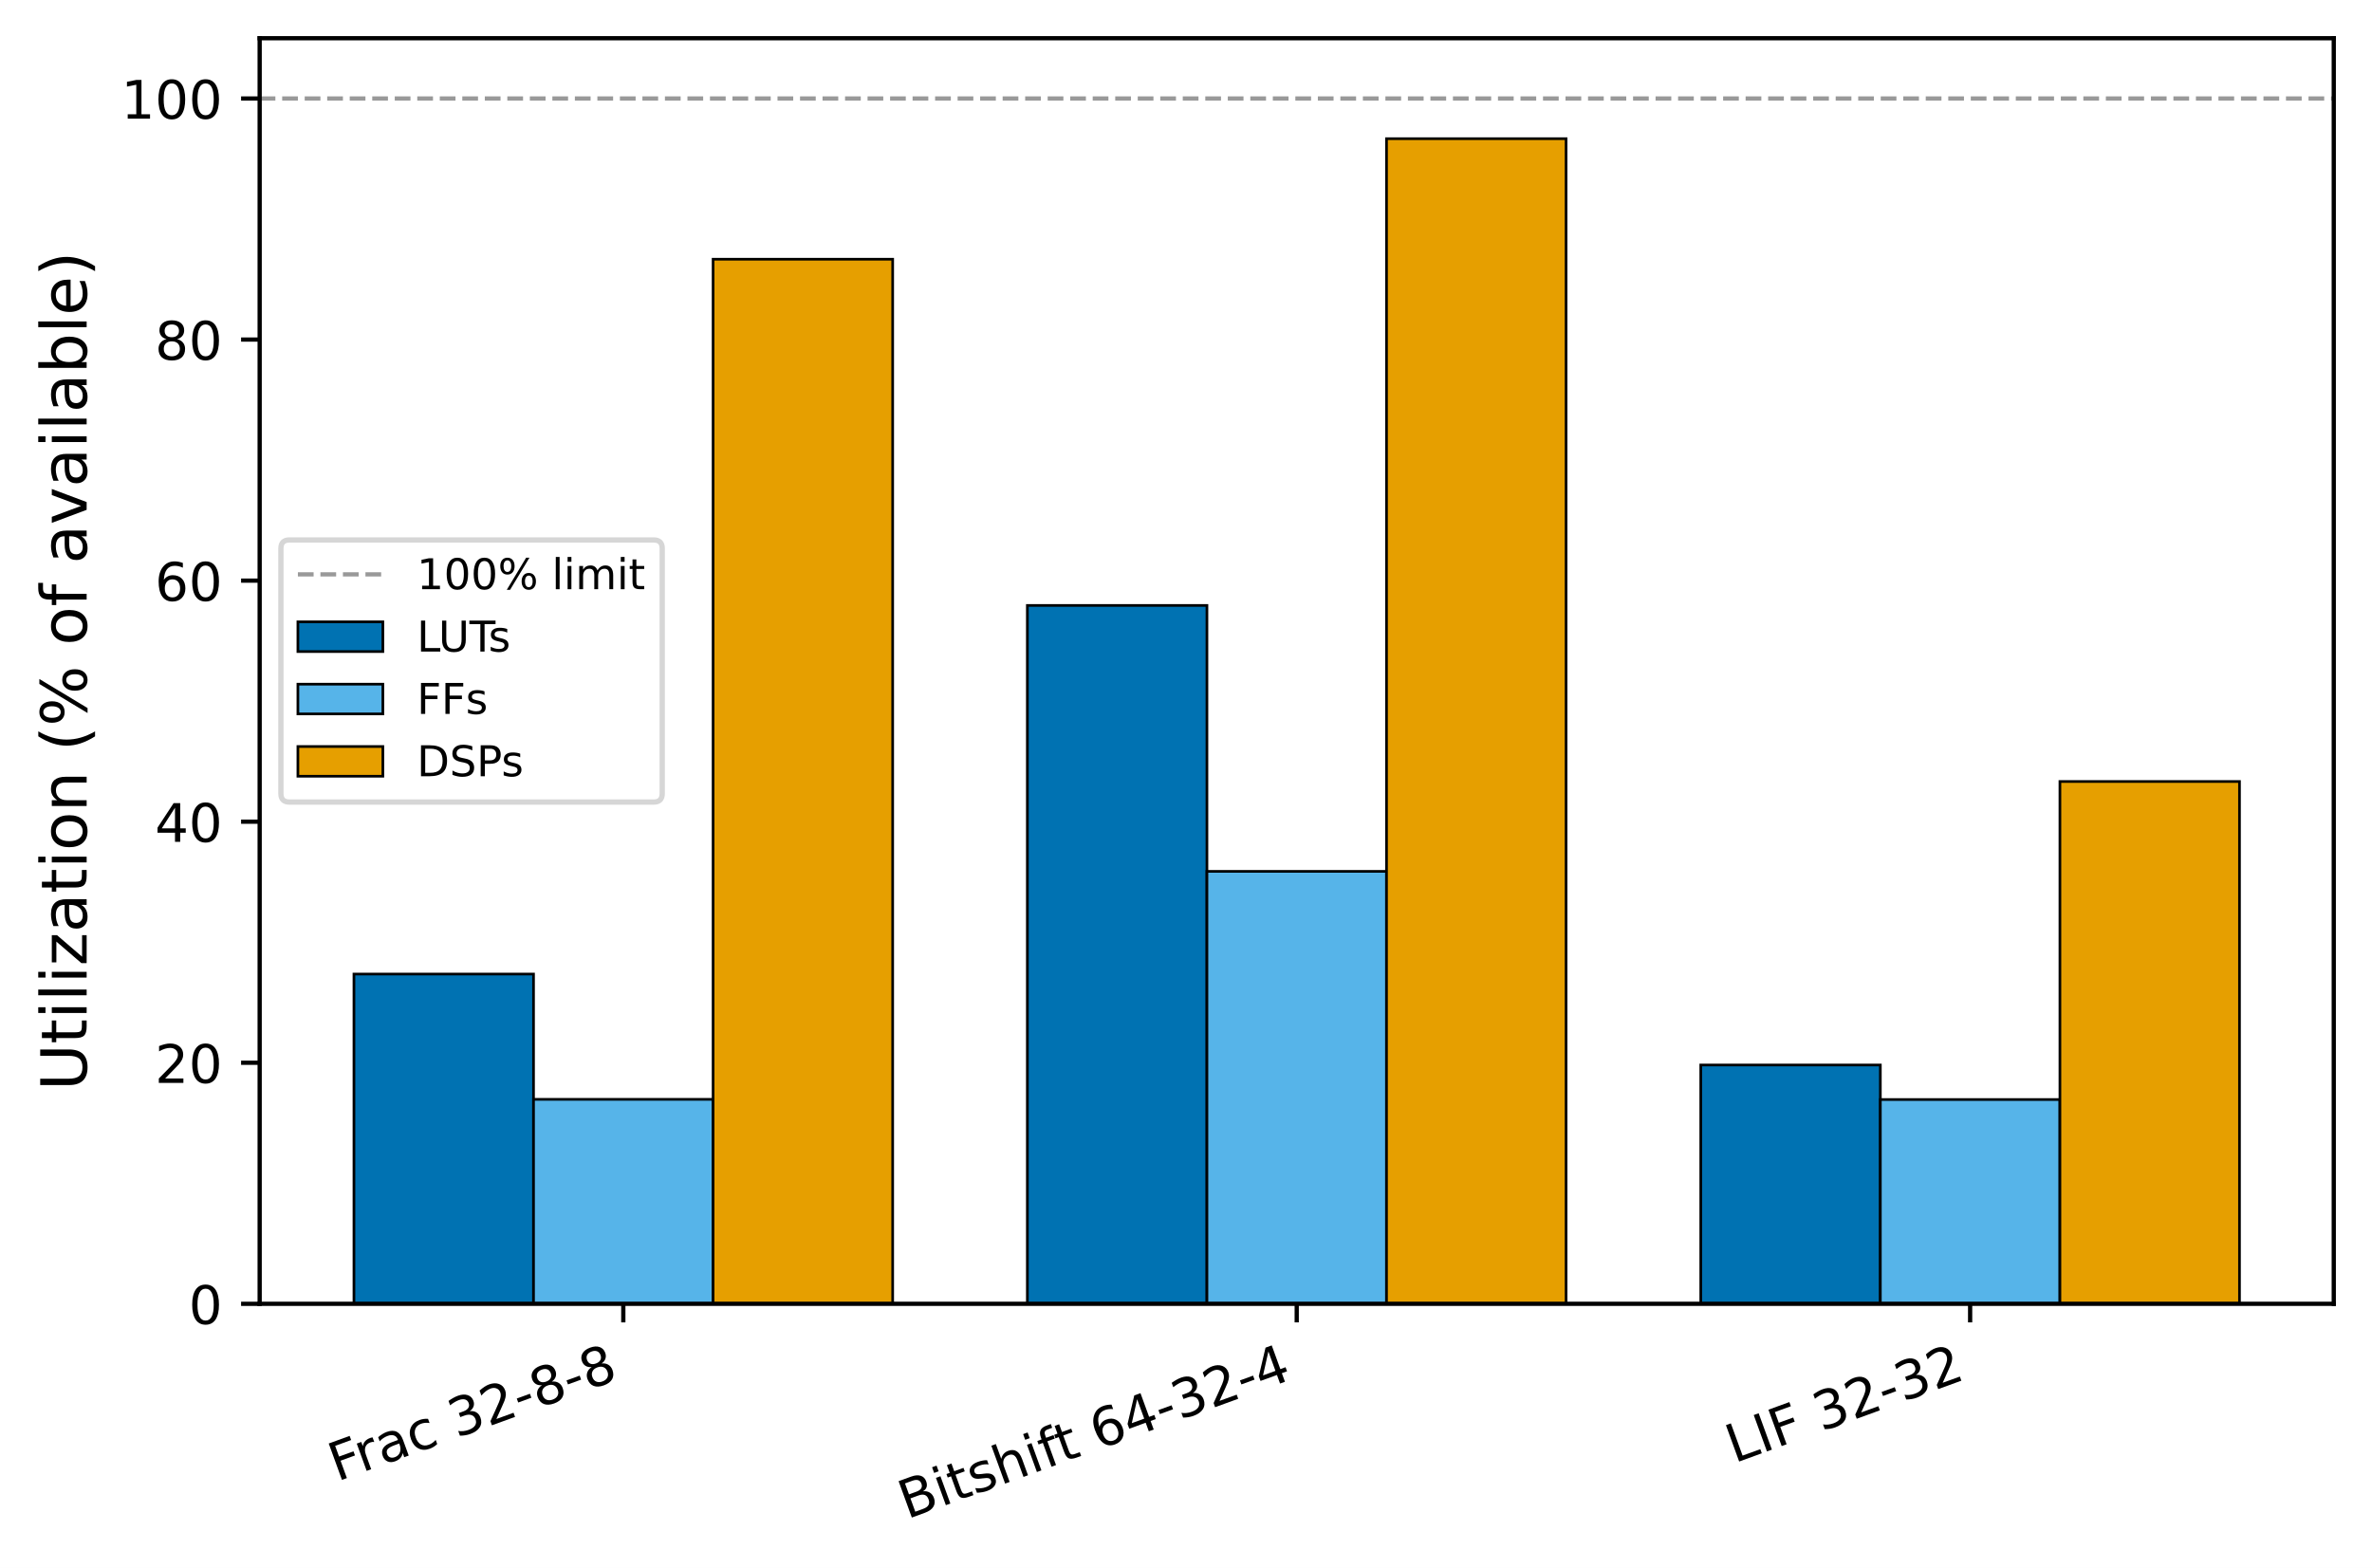
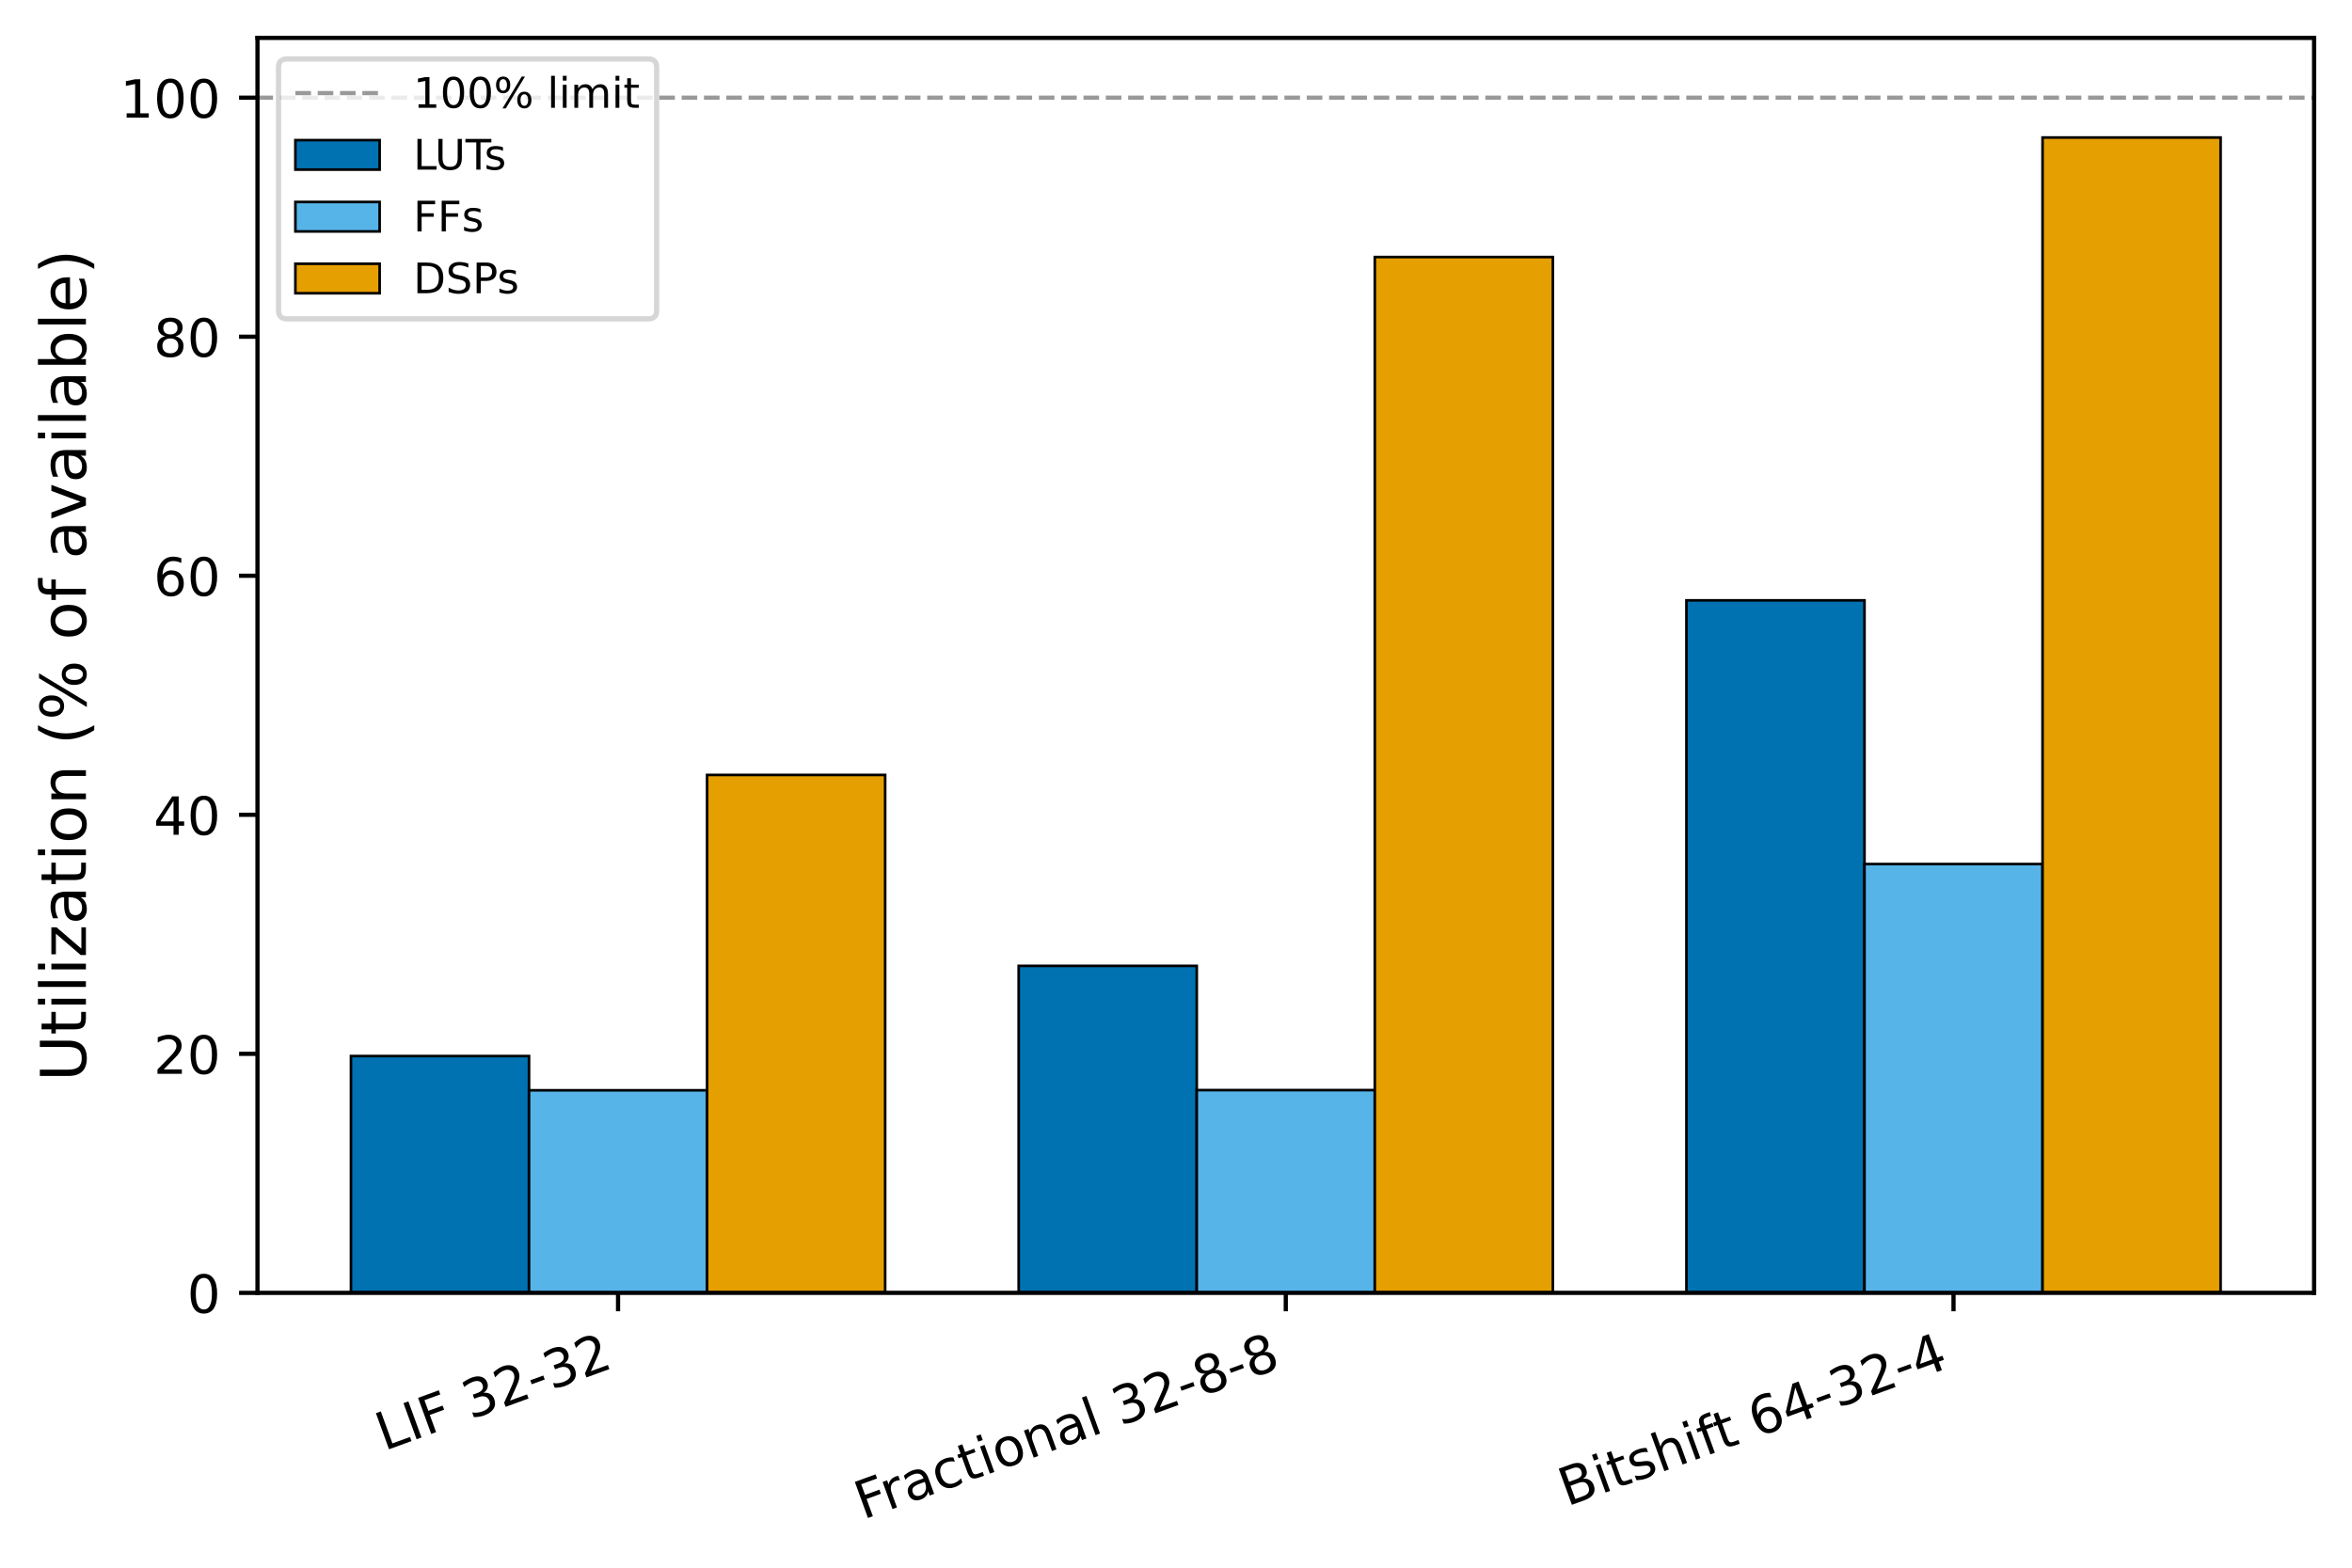
- <svg xmlns="http://www.w3.org/2000/svg" xmlns:xlink="http://www.w3.org/1999/xlink" width="446.701pt" height="295.344pt" viewBox="0 0 446.701 295.344" version="1.1">
+ <svg xmlns="http://www.w3.org/2000/svg" xmlns:xlink="http://www.w3.org/1999/xlink" width="446.701pt" height="297.845pt" viewBox="0 0 446.701 297.845" version="1.1">
  <defs>
    <style type="text/css">*{stroke-linejoin: round; stroke-linecap: butt}</style>
  </defs>
  <g id="figure_1">
    <g id="patch_1">
-       <path d="M 0 295.344  L 446.701 295.344  L 446.701 0  L 0 0  z " style="fill: #ffffff" />
+       <path d="M 0 297.845  L 446.701 297.845  L 446.701 0  L 0 0  z " style="fill: #ffffff" />
    </g>
    <g id="axes_1">
      <g id="patch_2">
        <path d="M 48.901 245.592  L 439.501 245.592  L 439.501 7.2  L 48.901 7.2  z " style="fill: #ffffff" />
      </g>
      <g id="patch_3">
-         <path d="M 66.656 245.592  L 100.474 245.592  L 100.474 183.478  L 66.656 183.478  z " clip-path="url(#p0dde1130a2)" style="fill: #0072b2; stroke: #000000; stroke-width: 0.5; stroke-linejoin: miter" />
+         <path d="M 66.656 245.592  L 100.474 245.592  L 100.474 200.614  L 66.656 200.614  z " clip-path="url(#pe1eeb91dec)" style="fill: #0072b2; stroke: #000000; stroke-width: 0.5; stroke-linejoin: miter" />
      </g>
      <g id="patch_4">
-         <path d="M 193.474 245.592  L 227.292 245.592  L 227.292 114.048  L 193.474 114.048  z " clip-path="url(#p0dde1130a2)" style="fill: #0072b2; stroke: #000000; stroke-width: 0.5; stroke-linejoin: miter" />
+         <path d="M 193.474 245.592  L 227.292 245.592  L 227.292 183.478  L 193.474 183.478  z " clip-path="url(#pe1eeb91dec)" style="fill: #0072b2; stroke: #000000; stroke-width: 0.5; stroke-linejoin: miter" />
      </g>
      <g id="patch_5">
-         <path d="M 320.292 245.592  L 354.11 245.592  L 354.11 200.614  L 320.292 200.614  z " clip-path="url(#p0dde1130a2)" style="fill: #0072b2; stroke: #000000; stroke-width: 0.5; stroke-linejoin: miter" />
+         <path d="M 320.292 245.592  L 354.11 245.592  L 354.11 114.048  L 320.292 114.048  z " clip-path="url(#pe1eeb91dec)" style="fill: #0072b2; stroke: #000000; stroke-width: 0.5; stroke-linejoin: miter" />
      </g>
      <g id="patch_6">
-         <path d="M 100.474 245.592  L 134.292 245.592  L 134.292 207.076  L 100.474 207.076  z " clip-path="url(#p0dde1130a2)" style="fill: #56b4e9; stroke: #000000; stroke-width: 0.5; stroke-linejoin: miter" />
+         <path d="M 100.474 245.592  L 134.292 245.592  L 134.292 207.11  L 100.474 207.11  z " clip-path="url(#pe1eeb91dec)" style="fill: #56b4e9; stroke: #000000; stroke-width: 0.5; stroke-linejoin: miter" />
      </g>
      <g id="patch_7">
-         <path d="M 227.292 245.592  L 261.11 245.592  L 261.11 164.137  L 227.292 164.137  z " clip-path="url(#p0dde1130a2)" style="fill: #56b4e9; stroke: #000000; stroke-width: 0.5; stroke-linejoin: miter" />
+         <path d="M 227.292 245.592  L 261.11 245.592  L 261.11 207.076  L 227.292 207.076  z " clip-path="url(#pe1eeb91dec)" style="fill: #56b4e9; stroke: #000000; stroke-width: 0.5; stroke-linejoin: miter" />
      </g>
      <g id="patch_8">
-         <path d="M 354.11 245.592  L 387.929 245.592  L 387.929 207.11  L 354.11 207.11  z " clip-path="url(#p0dde1130a2)" style="fill: #56b4e9; stroke: #000000; stroke-width: 0.5; stroke-linejoin: miter" />
+         <path d="M 354.11 245.592  L 387.929 245.592  L 387.929 164.137  L 354.11 164.137  z " clip-path="url(#pe1eeb91dec)" style="fill: #56b4e9; stroke: #000000; stroke-width: 0.5; stroke-linejoin: miter" />
      </g>
      <g id="patch_9">
-         <path d="M 134.292 245.592  L 168.11 245.592  L 168.11 48.824  L 134.292 48.824  z " clip-path="url(#p0dde1130a2)" style="fill: #e69f00; stroke: #000000; stroke-width: 0.5; stroke-linejoin: miter" />
+         <path d="M 134.292 245.592  L 168.11 245.592  L 168.11 147.208  L 134.292 147.208  z " clip-path="url(#pe1eeb91dec)" style="fill: #e69f00; stroke: #000000; stroke-width: 0.5; stroke-linejoin: miter" />
      </g>
      <g id="patch_10">
-         <path d="M 261.11 245.592  L 294.929 245.592  L 294.929 26.12  L 261.11 26.12  z " clip-path="url(#p0dde1130a2)" style="fill: #e69f00; stroke: #000000; stroke-width: 0.5; stroke-linejoin: miter" />
+         <path d="M 261.11 245.592  L 294.929 245.592  L 294.929 48.824  L 261.11 48.824  z " clip-path="url(#pe1eeb91dec)" style="fill: #e69f00; stroke: #000000; stroke-width: 0.5; stroke-linejoin: miter" />
      </g>
      <g id="patch_11">
-         <path d="M 387.929 245.592  L 421.747 245.592  L 421.747 147.208  L 387.929 147.208  z " clip-path="url(#p0dde1130a2)" style="fill: #e69f00; stroke: #000000; stroke-width: 0.5; stroke-linejoin: miter" />
+         <path d="M 387.929 245.592  L 421.747 245.592  L 421.747 26.12  L 387.929 26.12  z " clip-path="url(#pe1eeb91dec)" style="fill: #e69f00; stroke: #000000; stroke-width: 0.5; stroke-linejoin: miter" />
      </g>
      <g id="matplotlib.axis_1">
        <g id="xtick_1">
          <g id="line2d_1">
            <defs>
-               <path id="m7c22c978e4" d="M 0 0  L 0 3.5  " style="stroke: #000000; stroke-width: 0.8" />
-             </defs>
-             <g>
-               <use xlink:href="#m7c22c978e4" x="117.383" y="245.592" style="stroke: #000000; stroke-width: 0.8" />
+               <path id="me2920f28dc" d="M 0 0  L 0 3.5  " style="stroke: #000000; stroke-width: 0.8" />
+             </defs>
+             <g>
+               <use xlink:href="#me2920f28dc" x="117.383" y="245.592" style="stroke: #000000; stroke-width: 0.8" />
            </g>
          </g>
          <g id="text_1">
-             <g transform="translate(63.47783 279.0932) rotate(-20) scale(0.1 -0.1)">
-               <defs>
+             <g transform="translate(72.96726 275.6393) rotate(-20) scale(0.1 -0.1)">
+               <defs>
+                 <path id="DejaVuSans-4c" d="M 628 4666  L 1259 4666  L 1259 531  L 3531 531  L 3531 0  L 628 0  L 628 4666  z " transform="scale(0.015625)" />
+                 <path id="DejaVuSans-49" d="M 628 4666  L 1259 4666  L 1259 0  L 628 0  L 628 4666  z " transform="scale(0.015625)" />
                <path id="DejaVuSans-46" d="M 628 4666  L 3309 4666  L 3309 4134  L 1259 4134  L 1259 2759  L 3109 2759  L 3109 2228  L 1259 2228  L 1259 0  L 628 0  L 628 4666  z " transform="scale(0.015625)" />
-                 <path id="DejaVuSans-72" d="M 2631 2963  Q 2534 3019 2420 3045  Q 2306 3072 2169 3072  Q 1681 3072 1420 2755  Q 1159 2438 1159 1844  L 1159 0  L 581 0  L 581 3500  L 1159 3500  L 1159 2956  Q 1341 3275 1631 3429  Q 1922 3584 2338 3584  Q 2397 3584 2469 3576  Q 2541 3569 2628 3553  L 2631 2963  z " transform="scale(0.015625)" />
-                 <path id="DejaVuSans-61" d="M 2194 1759  Q 1497 1759 1228 1600  Q 959 1441 959 1056  Q 959 750 1161 570  Q 1363 391 1709 391  Q 2188 391 2477 730  Q 2766 1069 2766 1631  L 2766 1759  L 2194 1759  z M 3341 1997  L 3341 0  L 2766 0  L 2766 531  Q 2569 213 2275 61  Q 1981 -91 1556 -91  Q 1019 -91 701 211  Q 384 513 384 1019  Q 384 1609 779 1909  Q 1175 2209 1959 2209  L 2766 2209  L 2766 2266  Q 2766 2663 2505 2880  Q 2244 3097 1772 3097  Q 1472 3097 1187 3025  Q 903 2953 641 2809  L 641 3341  Q 956 3463 1253 3523  Q 1550 3584 1831 3584  Q 2591 3584 2966 3190  Q 3341 2797 3341 1997  z " transform="scale(0.015625)" />
-                 <path id="DejaVuSans-63" d="M 3122 3366  L 3122 2828  Q 2878 2963 2633 3030  Q 2388 3097 2138 3097  Q 1578 3097 1268 2742  Q 959 2388 959 1747  Q 959 1106 1268 751  Q 1578 397 2138 397  Q 2388 397 2633 464  Q 2878 531 3122 666  L 3122 134  Q 2881 22 2623 -34  Q 2366 -91 2075 -91  Q 1284 -91 818 406  Q 353 903 353 1747  Q 353 2603 823 3093  Q 1294 3584 2113 3584  Q 2378 3584 2631 3529  Q 2884 3475 3122 3366  z " transform="scale(0.015625)" />
                <path id="DejaVuSans-20" transform="scale(0.015625)" />
                <path id="DejaVuSans-33" d="M 2597 2516  Q 3050 2419 3304 2112  Q 3559 1806 3559 1356  Q 3559 666 3084 287  Q 2609 -91 1734 -91  Q 1441 -91 1130 -33  Q 819 25 488 141  L 488 750  Q 750 597 1062 519  Q 1375 441 1716 441  Q 2309 441 2620 675  Q 2931 909 2931 1356  Q 2931 1769 2642 2001  Q 2353 2234 1838 2234  L 1294 2234  L 1294 2753  L 1863 2753  Q 2328 2753 2575 2939  Q 2822 3125 2822 3475  Q 2822 3834 2567 4026  Q 2313 4219 1838 4219  Q 1578 4219 1281 4162  Q 984 4106 628 3988  L 628 4550  Q 988 4650 1302 4700  Q 1616 4750 1894 4750  Q 2613 4750 3031 4423  Q 3450 4097 3450 3541  Q 3450 3153 3228 2886  Q 3006 2619 2597 2516  z " transform="scale(0.015625)" />
                <path id="DejaVuSans-32" d="M 1228 531  L 3431 531  L 3431 0  L 469 0  L 469 531  Q 828 903 1448 1529  Q 2069 2156 2228 2338  Q 2531 2678 2651 2914  Q 2772 3150 2772 3378  Q 2772 3750 2511 3984  Q 2250 4219 1831 4219  Q 1534 4219 1204 4116  Q 875 4013 500 3803  L 500 4441  Q 881 4594 1212 4672  Q 1544 4750 1819 4750  Q 2544 4750 2975 4387  Q 3406 4025 3406 3419  Q 3406 3131 3298 2873  Q 3191 2616 2906 2266  Q 2828 2175 2409 1742  Q 1991 1309 1228 531  z " transform="scale(0.015625)" />
                <path id="DejaVuSans-2d" d="M 313 2009  L 1997 2009  L 1997 1497  L 313 1497  L 313 2009  z " transform="scale(0.015625)" />
+               </defs>
+               <use xlink:href="#DejaVuSans-4c" />
+               <use xlink:href="#DejaVuSans-49" transform="translate(55.71289 0)" />
+               <use xlink:href="#DejaVuSans-46" transform="translate(85.20508 0)" />
+               <use xlink:href="#DejaVuSans-20" transform="translate(142.7246 0)" />
+               <use xlink:href="#DejaVuSans-33" transform="translate(174.5117 0)" />
+               <use xlink:href="#DejaVuSans-32" transform="translate(238.1348 0)" />
+               <use xlink:href="#DejaVuSans-2d" transform="translate(301.7578 0)" />
+               <use xlink:href="#DejaVuSans-33" transform="translate(337.8418 0)" />
+               <use xlink:href="#DejaVuSans-32" transform="translate(401.4648 0)" />
+             </g>
+           </g>
+         </g>
+         <g id="xtick_2">
+           <g id="line2d_2">
+             <g>
+               <use xlink:href="#me2920f28dc" x="244.201" y="245.592" style="stroke: #000000; stroke-width: 0.8" />
+             </g>
+           </g>
+           <g id="text_2">
+             <g transform="translate(163.9274 288.6906) rotate(-20) scale(0.1 -0.1)">
+               <defs>
+                 <path id="DejaVuSans-72" d="M 2631 2963  Q 2534 3019 2420 3045  Q 2306 3072 2169 3072  Q 1681 3072 1420 2755  Q 1159 2438 1159 1844  L 1159 0  L 581 0  L 581 3500  L 1159 3500  L 1159 2956  Q 1341 3275 1631 3429  Q 1922 3584 2338 3584  Q 2397 3584 2469 3576  Q 2541 3569 2628 3553  L 2631 2963  z " transform="scale(0.015625)" />
+                 <path id="DejaVuSans-61" d="M 2194 1759  Q 1497 1759 1228 1600  Q 959 1441 959 1056  Q 959 750 1161 570  Q 1363 391 1709 391  Q 2188 391 2477 730  Q 2766 1069 2766 1631  L 2766 1759  L 2194 1759  z M 3341 1997  L 3341 0  L 2766 0  L 2766 531  Q 2569 213 2275 61  Q 1981 -91 1556 -91  Q 1019 -91 701 211  Q 384 513 384 1019  Q 384 1609 779 1909  Q 1175 2209 1959 2209  L 2766 2209  L 2766 2266  Q 2766 2663 2505 2880  Q 2244 3097 1772 3097  Q 1472 3097 1187 3025  Q 903 2953 641 2809  L 641 3341  Q 956 3463 1253 3523  Q 1550 3584 1831 3584  Q 2591 3584 2966 3190  Q 3341 2797 3341 1997  z " transform="scale(0.015625)" />
+                 <path id="DejaVuSans-63" d="M 3122 3366  L 3122 2828  Q 2878 2963 2633 3030  Q 2388 3097 2138 3097  Q 1578 3097 1268 2742  Q 959 2388 959 1747  Q 959 1106 1268 751  Q 1578 397 2138 397  Q 2388 397 2633 464  Q 2878 531 3122 666  L 3122 134  Q 2881 22 2623 -34  Q 2366 -91 2075 -91  Q 1284 -91 818 406  Q 353 903 353 1747  Q 353 2603 823 3093  Q 1294 3584 2113 3584  Q 2378 3584 2631 3529  Q 2884 3475 3122 3366  z " transform="scale(0.015625)" />
+                 <path id="DejaVuSans-74" d="M 1172 4494  L 1172 3500  L 2356 3500  L 2356 3053  L 1172 3053  L 1172 1153  Q 1172 725 1289 603  Q 1406 481 1766 481  L 2356 481  L 2356 0  L 1766 0  Q 1100 0 847 248  Q 594 497 594 1153  L 594 3053  L 172 3053  L 172 3500  L 594 3500  L 594 4494  L 1172 4494  z " transform="scale(0.015625)" />
+                 <path id="DejaVuSans-69" d="M 603 3500  L 1178 3500  L 1178 0  L 603 0  L 603 3500  z M 603 4863  L 1178 4863  L 1178 4134  L 603 4134  L 603 4863  z " transform="scale(0.015625)" />
+                 <path id="DejaVuSans-6f" d="M 1959 3097  Q 1497 3097 1228 2736  Q 959 2375 959 1747  Q 959 1119 1226 758  Q 1494 397 1959 397  Q 2419 397 2687 759  Q 2956 1122 2956 1747  Q 2956 2369 2687 2733  Q 2419 3097 1959 3097  z M 1959 3584  Q 2709 3584 3137 3096  Q 3566 2609 3566 1747  Q 3566 888 3137 398  Q 2709 -91 1959 -91  Q 1206 -91 779 398  Q 353 888 353 1747  Q 353 2609 779 3096  Q 1206 3584 1959 3584  z " transform="scale(0.015625)" />
+                 <path id="DejaVuSans-6e" d="M 3513 2113  L 3513 0  L 2938 0  L 2938 2094  Q 2938 2591 2744 2837  Q 2550 3084 2163 3084  Q 1697 3084 1428 2787  Q 1159 2491 1159 1978  L 1159 0  L 581 0  L 581 3500  L 1159 3500  L 1159 2956  Q 1366 3272 1645 3428  Q 1925 3584 2291 3584  Q 2894 3584 3203 3211  Q 3513 2838 3513 2113  z " transform="scale(0.015625)" />
+                 <path id="DejaVuSans-6c" d="M 603 4863  L 1178 4863  L 1178 0  L 603 0  L 603 4863  z " transform="scale(0.015625)" />
                <path id="DejaVuSans-38" d="M 2034 2216  Q 1584 2216 1326 1975  Q 1069 1734 1069 1313  Q 1069 891 1326 650  Q 1584 409 2034 409  Q 2484 409 2743 651  Q 3003 894 3003 1313  Q 3003 1734 2745 1975  Q 2488 2216 2034 2216  z M 1403 2484  Q 997 2584 770 2862  Q 544 3141 544 3541  Q 544 4100 942 4425  Q 1341 4750 2034 4750  Q 2731 4750 3128 4425  Q 3525 4100 3525 3541  Q 3525 3141 3298 2862  Q 3072 2584 2669 2484  Q 3125 2378 3379 2068  Q 3634 1759 3634 1313  Q 3634 634 3220 271  Q 2806 -91 2034 -91  Q 1263 -91 848 271  Q 434 634 434 1313  Q 434 1759 690 2068  Q 947 2378 1403 2484  z M 1172 3481  Q 1172 3119 1398 2916  Q 1625 2713 2034 2713  Q 2441 2713 2670 2916  Q 2900 3119 2900 3481  Q 2900 3844 2670 4047  Q 2441 4250 2034 4250  Q 1625 4250 1398 4047  Q 1172 3844 1172 3481  z " transform="scale(0.015625)" />
              </defs>
              <use xlink:href="#DejaVuSans-46" />
              <use xlink:href="#DejaVuSans-72" transform="translate(50.26953 0)" />
              <use xlink:href="#DejaVuSans-61" transform="translate(91.38281 0)" />
              <use xlink:href="#DejaVuSans-63" transform="translate(152.6621 0)" />
-               <use xlink:href="#DejaVuSans-20" transform="translate(207.6426 0)" />
-               <use xlink:href="#DejaVuSans-33" transform="translate(239.4297 0)" />
-               <use xlink:href="#DejaVuSans-32" transform="translate(303.0527 0)" />
-               <use xlink:href="#DejaVuSans-2d" transform="translate(366.6758 0)" />
-               <use xlink:href="#DejaVuSans-38" transform="translate(402.7598 0)" />
-               <use xlink:href="#DejaVuSans-2d" transform="translate(466.3828 0)" />
-               <use xlink:href="#DejaVuSans-38" transform="translate(502.4668 0)" />
-             </g>
-           </g>
-         </g>
-         <g id="xtick_2">
-           <g id="line2d_2">
-             <g>
-               <use xlink:href="#m7c22c978e4" x="244.201" y="245.592" style="stroke: #000000; stroke-width: 0.8" />
-             </g>
-           </g>
-           <g id="text_2">
-             <g transform="translate(170.7989 286.1896) rotate(-20) scale(0.1 -0.1)">
+               <use xlink:href="#DejaVuSans-74" transform="translate(207.6426 0)" />
+               <use xlink:href="#DejaVuSans-69" transform="translate(246.8516 0)" />
+               <use xlink:href="#DejaVuSans-6f" transform="translate(274.6348 0)" />
+               <use xlink:href="#DejaVuSans-6e" transform="translate(335.8164 0)" />
+               <use xlink:href="#DejaVuSans-61" transform="translate(399.1953 0)" />
+               <use xlink:href="#DejaVuSans-6c" transform="translate(460.4746 0)" />
+               <use xlink:href="#DejaVuSans-20" transform="translate(488.2578 0)" />
+               <use xlink:href="#DejaVuSans-33" transform="translate(520.0449 0)" />
+               <use xlink:href="#DejaVuSans-32" transform="translate(583.668 0)" />
+               <use xlink:href="#DejaVuSans-2d" transform="translate(647.291 0)" />
+               <use xlink:href="#DejaVuSans-38" transform="translate(683.375 0)" />
+               <use xlink:href="#DejaVuSans-2d" transform="translate(746.998 0)" />
+               <use xlink:href="#DejaVuSans-38" transform="translate(783.082 0)" />
+             </g>
+           </g>
+         </g>
+         <g id="xtick_3">
+           <g id="line2d_3">
+             <g>
+               <use xlink:href="#me2920f28dc" x="371.019" y="245.592" style="stroke: #000000; stroke-width: 0.8" />
+             </g>
+           </g>
+           <g id="text_3">
+             <g transform="translate(297.617 286.1896) rotate(-20) scale(0.1 -0.1)">
              <defs>
                <path id="DejaVuSans-42" d="M 1259 2228  L 1259 519  L 2272 519  Q 2781 519 3026 730  Q 3272 941 3272 1375  Q 3272 1813 3026 2020  Q 2781 2228 2272 2228  L 1259 2228  z M 1259 4147  L 1259 2741  L 2194 2741  Q 2656 2741 2882 2914  Q 3109 3088 3109 3444  Q 3109 3797 2882 3972  Q 2656 4147 2194 4147  L 1259 4147  z M 628 4666  L 2241 4666  Q 2963 4666 3353 4366  Q 3744 4066 3744 3513  Q 3744 3084 3544 2831  Q 3344 2578 2956 2516  Q 3422 2416 3680 2098  Q 3938 1781 3938 1306  Q 3938 681 3513 340  Q 3088 0 2303 0  L 628 0  L 628 4666  z " transform="scale(0.015625)" />
-                 <path id="DejaVuSans-69" d="M 603 3500  L 1178 3500  L 1178 0  L 603 0  L 603 3500  z M 603 4863  L 1178 4863  L 1178 4134  L 603 4134  L 603 4863  z " transform="scale(0.015625)" />
-                 <path id="DejaVuSans-74" d="M 1172 4494  L 1172 3500  L 2356 3500  L 2356 3053  L 1172 3053  L 1172 1153  Q 1172 725 1289 603  Q 1406 481 1766 481  L 2356 481  L 2356 0  L 1766 0  Q 1100 0 847 248  Q 594 497 594 1153  L 594 3053  L 172 3053  L 172 3500  L 594 3500  L 594 4494  L 1172 4494  z " transform="scale(0.015625)" />
                <path id="DejaVuSans-73" d="M 2834 3397  L 2834 2853  Q 2591 2978 2328 3040  Q 2066 3103 1784 3103  Q 1356 3103 1142 2972  Q 928 2841 928 2578  Q 928 2378 1081 2264  Q 1234 2150 1697 2047  L 1894 2003  Q 2506 1872 2764 1633  Q 3022 1394 3022 966  Q 3022 478 2636 193  Q 2250 -91 1575 -91  Q 1294 -91 989 -36  Q 684 19 347 128  L 347 722  Q 666 556 975 473  Q 1284 391 1588 391  Q 1994 391 2212 530  Q 2431 669 2431 922  Q 2431 1156 2273 1281  Q 2116 1406 1581 1522  L 1381 1569  Q 847 1681 609 1914  Q 372 2147 372 2553  Q 372 3047 722 3315  Q 1072 3584 1716 3584  Q 2034 3584 2315 3537  Q 2597 3491 2834 3397  z " transform="scale(0.015625)" />
                <path id="DejaVuSans-68" d="M 3513 2113  L 3513 0  L 2938 0  L 2938 2094  Q 2938 2591 2744 2837  Q 2550 3084 2163 3084  Q 1697 3084 1428 2787  Q 1159 2491 1159 1978  L 1159 0  L 581 0  L 581 4863  L 1159 4863  L 1159 2956  Q 1366 3272 1645 3428  Q 1925 3584 2291 3584  Q 2894 3584 3203 3211  Q 3513 2838 3513 2113  z " transform="scale(0.015625)" />
                <path id="DejaVuSans-66" d="M 2375 4863  L 2375 4384  L 1825 4384  Q 1516 4384 1395 4259  Q 1275 4134 1275 3809  L 1275 3500  L 2222 3500  L 2222 3053  L 1275 3053  L 1275 0  L 697 0  L 697 3053  L 147 3053  L 147 3500  L 697 3500  L 697 3744  Q 697 4328 969 4595  Q 1241 4863 1831 4863  L 2375 4863  z " transform="scale(0.015625)" />
                <path id="DejaVuSans-36" d="M 2113 2584  Q 1688 2584 1439 2293  Q 1191 2003 1191 1497  Q 1191 994 1439 701  Q 1688 409 2113 409  Q 2538 409 2786 701  Q 3034 994 3034 1497  Q 3034 2003 2786 2293  Q 2538 2584 2113 2584  z M 3366 4563  L 3366 3988  Q 3128 4100 2886 4159  Q 2644 4219 2406 4219  Q 1781 4219 1451 3797  Q 1122 3375 1075 2522  Q 1259 2794 1537 2939  Q 1816 3084 2150 3084  Q 2853 3084 3261 2657  Q 3669 2231 3669 1497  Q 3669 778 3244 343  Q 2819 -91 2113 -91  Q 1303 -91 875 529  Q 447 1150 447 2328  Q 447 3434 972 4092  Q 1497 4750 2381 4750  Q 2619 4750 2861 4703  Q 3103 4656 3366 4563  z " transform="scale(0.015625)" />
                <path id="DejaVuSans-34" d="M 2419 4116  L 825 1625  L 2419 1625  L 2419 4116  z M 2253 4666  L 3047 4666  L 3047 1625  L 3713 1625  L 3713 1100  L 3047 1100  L 3047 0  L 2419 0  L 2419 1100  L 313 1100  L 313 1709  L 2253 4666  z " transform="scale(0.015625)" />
              </defs>
              <use xlink:href="#DejaVuSans-42" />
              <use xlink:href="#DejaVuSans-69" transform="translate(68.60352 0)" />
              <use xlink:href="#DejaVuSans-74" transform="translate(96.38672 0)" />
              <use xlink:href="#DejaVuSans-73" transform="translate(135.5957 0)" />
              <use xlink:href="#DejaVuSans-68" transform="translate(187.6953 0)" />
              <use xlink:href="#DejaVuSans-69" transform="translate(251.0742 0)" />
              <use xlink:href="#DejaVuSans-66" transform="translate(278.8574 0)" />
              <use xlink:href="#DejaVuSans-74" transform="translate(312.3125 0)" />
              <use xlink:href="#DejaVuSans-20" transform="translate(351.5215 0)" />
              <use xlink:href="#DejaVuSans-36" transform="translate(383.3086 0)" />
              <use xlink:href="#DejaVuSans-34" transform="translate(446.9316 0)" />
              <use xlink:href="#DejaVuSans-2d" transform="translate(510.5547 0)" />
              <use xlink:href="#DejaVuSans-33" transform="translate(546.6387 0)" />
              <use xlink:href="#DejaVuSans-32" transform="translate(610.2617 0)" />
              <use xlink:href="#DejaVuSans-2d" transform="translate(673.8848 0)" />
              <use xlink:href="#DejaVuSans-34" transform="translate(709.9688 0)" />
            </g>
          </g>
        </g>
-         <g id="xtick_3">
-           <g id="line2d_3">
-             <g>
-               <use xlink:href="#m7c22c978e4" x="371.019" y="245.592" style="stroke: #000000; stroke-width: 0.8" />
-             </g>
-           </g>
-           <g id="text_3">
-             <g transform="translate(326.6036 275.6393) rotate(-20) scale(0.1 -0.1)">
-               <defs>
-                 <path id="DejaVuSans-4c" d="M 628 4666  L 1259 4666  L 1259 531  L 3531 531  L 3531 0  L 628 0  L 628 4666  z " transform="scale(0.015625)" />
-                 <path id="DejaVuSans-49" d="M 628 4666  L 1259 4666  L 1259 0  L 628 0  L 628 4666  z " transform="scale(0.015625)" />
-               </defs>
-               <use xlink:href="#DejaVuSans-4c" />
-               <use xlink:href="#DejaVuSans-49" transform="translate(55.71289 0)" />
-               <use xlink:href="#DejaVuSans-46" transform="translate(85.20508 0)" />
-               <use xlink:href="#DejaVuSans-20" transform="translate(142.7246 0)" />
-               <use xlink:href="#DejaVuSans-33" transform="translate(174.5117 0)" />
-               <use xlink:href="#DejaVuSans-32" transform="translate(238.1348 0)" />
-               <use xlink:href="#DejaVuSans-2d" transform="translate(301.7578 0)" />
-               <use xlink:href="#DejaVuSans-33" transform="translate(337.8418 0)" />
-               <use xlink:href="#DejaVuSans-32" transform="translate(401.4648 0)" />
-             </g>
-           </g>
-         </g>
      </g>
      <g id="matplotlib.axis_2">
        <g id="ytick_1">
          <g id="line2d_4">
            <defs>
-               <path id="m98d0cc9809" d="M 0 0  L -3.5 0  " style="stroke: #000000; stroke-width: 0.8" />
-             </defs>
-             <g>
-               <use xlink:href="#m98d0cc9809" x="48.901" y="245.592" style="stroke: #000000; stroke-width: 0.8" />
+               <path id="m3042822c43" d="M 0 0  L -3.5 0  " style="stroke: #000000; stroke-width: 0.8" />
+             </defs>
+             <g>
+               <use xlink:href="#m3042822c43" x="48.901" y="245.592" style="stroke: #000000; stroke-width: 0.8" />
            </g>
          </g>
          <g id="text_4">
            <g transform="translate(35.53875 249.3912) scale(0.1 -0.1)">
              <defs>
                <path id="DejaVuSans-30" d="M 2034 4250  Q 1547 4250 1301 3770  Q 1056 3291 1056 2328  Q 1056 1369 1301 889  Q 1547 409 2034 409  Q 2525 409 2770 889  Q 3016 1369 3016 2328  Q 3016 3291 2770 3770  Q 2525 4250 2034 4250  z M 2034 4750  Q 2819 4750 3233 4129  Q 3647 3509 3647 2328  Q 3647 1150 3233 529  Q 2819 -91 2034 -91  Q 1250 -91 836 529  Q 422 1150 422 2328  Q 422 3509 836 4129  Q 1250 4750 2034 4750  z " transform="scale(0.015625)" />
              </defs>
              <use xlink:href="#DejaVuSans-30" />
            </g>
          </g>
        </g>
        <g id="ytick_2">
          <g id="line2d_5">
            <g>
-               <use xlink:href="#m98d0cc9809" x="48.901" y="200.184" style="stroke: #000000; stroke-width: 0.8" />
+               <use xlink:href="#m3042822c43" x="48.901" y="200.184" style="stroke: #000000; stroke-width: 0.8" />
            </g>
          </g>
          <g id="text_5">
            <g transform="translate(29.17625 203.9832) scale(0.1 -0.1)">
              <use xlink:href="#DejaVuSans-32" />
              <use xlink:href="#DejaVuSans-30" transform="translate(63.62305 0)" />
            </g>
          </g>
        </g>
        <g id="ytick_3">
          <g id="line2d_6">
            <g>
-               <use xlink:href="#m98d0cc9809" x="48.901" y="154.776" style="stroke: #000000; stroke-width: 0.8" />
+               <use xlink:href="#m3042822c43" x="48.901" y="154.776" style="stroke: #000000; stroke-width: 0.8" />
            </g>
          </g>
          <g id="text_6">
            <g transform="translate(29.17625 158.5752) scale(0.1 -0.1)">
              <use xlink:href="#DejaVuSans-34" />
              <use xlink:href="#DejaVuSans-30" transform="translate(63.62305 0)" />
            </g>
          </g>
        </g>
        <g id="ytick_4">
          <g id="line2d_7">
            <g>
-               <use xlink:href="#m98d0cc9809" x="48.901" y="109.368" style="stroke: #000000; stroke-width: 0.8" />
+               <use xlink:href="#m3042822c43" x="48.901" y="109.368" style="stroke: #000000; stroke-width: 0.8" />
            </g>
          </g>
          <g id="text_7">
            <g transform="translate(29.17625 113.1672) scale(0.1 -0.1)">
              <use xlink:href="#DejaVuSans-36" />
              <use xlink:href="#DejaVuSans-30" transform="translate(63.62305 0)" />
            </g>
          </g>
        </g>
        <g id="ytick_5">
          <g id="line2d_8">
            <g>
-               <use xlink:href="#m98d0cc9809" x="48.901" y="63.96" style="stroke: #000000; stroke-width: 0.8" />
+               <use xlink:href="#m3042822c43" x="48.901" y="63.96" style="stroke: #000000; stroke-width: 0.8" />
            </g>
          </g>
          <g id="text_8">
            <g transform="translate(29.17625 67.75922) scale(0.1 -0.1)">
              <use xlink:href="#DejaVuSans-38" />
              <use xlink:href="#DejaVuSans-30" transform="translate(63.62305 0)" />
            </g>
          </g>
        </g>
        <g id="ytick_6">
          <g id="line2d_9">
            <g>
-               <use xlink:href="#m98d0cc9809" x="48.901" y="18.552" style="stroke: #000000; stroke-width: 0.8" />
+               <use xlink:href="#m3042822c43" x="48.901" y="18.552" style="stroke: #000000; stroke-width: 0.8" />
            </g>
          </g>
          <g id="text_9">
            <g transform="translate(22.81375 22.35122) scale(0.1 -0.1)">
              <defs>
                <path id="DejaVuSans-31" d="M 794 531  L 1825 531  L 1825 4091  L 703 3866  L 703 4441  L 1819 4666  L 2450 4666  L 2450 531  L 3481 531  L 3481 0  L 794 0  L 794 531  z " transform="scale(0.015625)" />
              </defs>
              <use xlink:href="#DejaVuSans-31" />
              <use xlink:href="#DejaVuSans-30" transform="translate(63.62305 0)" />
              <use xlink:href="#DejaVuSans-30" transform="translate(127.2461 0)" />
            </g>
          </g>
        </g>
        <g id="text_10">
          <g transform="translate(16.31812 205.4291) rotate(-90) scale(0.12 -0.12)">
            <defs>
              <path id="DejaVuSans-55" d="M 556 4666  L 1191 4666  L 1191 1831  Q 1191 1081 1462 751  Q 1734 422 2344 422  Q 2950 422 3222 751  Q 3494 1081 3494 1831  L 3494 4666  L 4128 4666  L 4128 1753  Q 4128 841 3676 375  Q 3225 -91 2344 -91  Q 1459 -91 1007 375  Q 556 841 556 1753  L 556 4666  z " transform="scale(0.015625)" />
-               <path id="DejaVuSans-6c" d="M 603 4863  L 1178 4863  L 1178 0  L 603 0  L 603 4863  z " transform="scale(0.015625)" />
              <path id="DejaVuSans-7a" d="M 353 3500  L 3084 3500  L 3084 2975  L 922 459  L 3084 459  L 3084 0  L 275 0  L 275 525  L 2438 3041  L 353 3041  L 353 3500  z " transform="scale(0.015625)" />
-               <path id="DejaVuSans-6f" d="M 1959 3097  Q 1497 3097 1228 2736  Q 959 2375 959 1747  Q 959 1119 1226 758  Q 1494 397 1959 397  Q 2419 397 2687 759  Q 2956 1122 2956 1747  Q 2956 2369 2687 2733  Q 2419 3097 1959 3097  z M 1959 3584  Q 2709 3584 3137 3096  Q 3566 2609 3566 1747  Q 3566 888 3137 398  Q 2709 -91 1959 -91  Q 1206 -91 779 398  Q 353 888 353 1747  Q 353 2609 779 3096  Q 1206 3584 1959 3584  z " transform="scale(0.015625)" />
-               <path id="DejaVuSans-6e" d="M 3513 2113  L 3513 0  L 2938 0  L 2938 2094  Q 2938 2591 2744 2837  Q 2550 3084 2163 3084  Q 1697 3084 1428 2787  Q 1159 2491 1159 1978  L 1159 0  L 581 0  L 581 3500  L 1159 3500  L 1159 2956  Q 1366 3272 1645 3428  Q 1925 3584 2291 3584  Q 2894 3584 3203 3211  Q 3513 2838 3513 2113  z " transform="scale(0.015625)" />
              <path id="DejaVuSans-28" d="M 1984 4856  Q 1566 4138 1362 3434  Q 1159 2731 1159 2009  Q 1159 1288 1364 580  Q 1569 -128 1984 -844  L 1484 -844  Q 1016 -109 783 600  Q 550 1309 550 2009  Q 550 2706 781 3412  Q 1013 4119 1484 4856  L 1984 4856  z " transform="scale(0.015625)" />
              <path id="DejaVuSans-25" d="M 4653 2053  Q 4381 2053 4226 1822  Q 4072 1591 4072 1178  Q 4072 772 4226 539  Q 4381 306 4653 306  Q 4919 306 5073 539  Q 5228 772 5228 1178  Q 5228 1588 5073 1820  Q 4919 2053 4653 2053  z M 4653 2450  Q 5147 2450 5437 2106  Q 5728 1763 5728 1178  Q 5728 594 5436 251  Q 5144 -91 4653 -91  Q 4153 -91 3862 251  Q 3572 594 3572 1178  Q 3572 1766 3864 2108  Q 4156 2450 4653 2450  z M 1428 4353  Q 1159 4353 1004 4120  Q 850 3888 850 3481  Q 850 3069 1003 2837  Q 1156 2606 1428 2606  Q 1700 2606 1854 2837  Q 2009 3069 2009 3481  Q 2009 3884 1853 4118  Q 1697 4353 1428 4353  z M 4250 4750  L 4750 4750  L 1831 -91  L 1331 -91  L 4250 4750  z M 1428 4750  Q 1922 4750 2215 4408  Q 2509 4066 2509 3481  Q 2509 2891 2217 2550  Q 1925 2209 1428 2209  Q 931 2209 642 2551  Q 353 2894 353 3481  Q 353 4063 643 4406  Q 934 4750 1428 4750  z " transform="scale(0.015625)" />
              <path id="DejaVuSans-76" d="M 191 3500  L 800 3500  L 1894 563  L 2988 3500  L 3597 3500  L 2284 0  L 1503 0  L 191 3500  z " transform="scale(0.015625)" />
              <path id="DejaVuSans-62" d="M 3116 1747  Q 3116 2381 2855 2742  Q 2594 3103 2138 3103  Q 1681 3103 1420 2742  Q 1159 2381 1159 1747  Q 1159 1113 1420 752  Q 1681 391 2138 391  Q 2594 391 2855 752  Q 3116 1113 3116 1747  z M 1159 2969  Q 1341 3281 1617 3432  Q 1894 3584 2278 3584  Q 2916 3584 3314 3078  Q 3713 2572 3713 1747  Q 3713 922 3314 415  Q 2916 -91 2278 -91  Q 1894 -91 1617 61  Q 1341 213 1159 525  L 1159 0  L 581 0  L 581 4863  L 1159 4863  L 1159 2969  z " transform="scale(0.015625)" />
              <path id="DejaVuSans-65" d="M 3597 1894  L 3597 1613  L 953 1613  Q 991 1019 1311 708  Q 1631 397 2203 397  Q 2534 397 2845 478  Q 3156 559 3463 722  L 3463 178  Q 3153 47 2828 -22  Q 2503 -91 2169 -91  Q 1331 -91 842 396  Q 353 884 353 1716  Q 353 2575 817 3079  Q 1281 3584 2069 3584  Q 2775 3584 3186 3129  Q 3597 2675 3597 1894  z M 3022 2063  Q 3016 2534 2758 2815  Q 2500 3097 2075 3097  Q 1594 3097 1305 2825  Q 1016 2553 972 2059  L 3022 2063  z " transform="scale(0.015625)" />
              <path id="DejaVuSans-29" d="M 513 4856  L 1013 4856  Q 1481 4119 1714 3412  Q 1947 2706 1947 2009  Q 1947 1309 1714 600  Q 1481 -109 1013 -844  L 513 -844  Q 928 -128 1133 580  Q 1338 1288 1338 2009  Q 1338 2731 1133 3434  Q 928 4138 513 4856  z " transform="scale(0.015625)" />
            </defs>
            <use xlink:href="#DejaVuSans-55" />
            <use xlink:href="#DejaVuSans-74" transform="translate(73.19336 0)" />
            <use xlink:href="#DejaVuSans-69" transform="translate(112.4023 0)" />
            <use xlink:href="#DejaVuSans-6c" transform="translate(140.1855 0)" />
            <use xlink:href="#DejaVuSans-69" transform="translate(167.9688 0)" />
            <use xlink:href="#DejaVuSans-7a" transform="translate(195.752 0)" />
            <use xlink:href="#DejaVuSans-61" transform="translate(248.2422 0)" />
            <use xlink:href="#DejaVuSans-74" transform="translate(309.5215 0)" />
            <use xlink:href="#DejaVuSans-69" transform="translate(348.7305 0)" />
            <use xlink:href="#DejaVuSans-6f" transform="translate(376.5137 0)" />
            <use xlink:href="#DejaVuSans-6e" transform="translate(437.6953 0)" />
            <use xlink:href="#DejaVuSans-20" transform="translate(501.0742 0)" />
            <use xlink:href="#DejaVuSans-28" transform="translate(532.8613 0)" />
            <use xlink:href="#DejaVuSans-25" transform="translate(571.875 0)" />
            <use xlink:href="#DejaVuSans-20" transform="translate(666.8945 0)" />
            <use xlink:href="#DejaVuSans-6f" transform="translate(698.6816 0)" />
            <use xlink:href="#DejaVuSans-66" transform="translate(759.8633 0)" />
            <use xlink:href="#DejaVuSans-20" transform="translate(795.0684 0)" />
            <use xlink:href="#DejaVuSans-61" transform="translate(826.8555 0)" />
            <use xlink:href="#DejaVuSans-76" transform="translate(888.1348 0)" />
            <use xlink:href="#DejaVuSans-61" transform="translate(947.3145 0)" />
            <use xlink:href="#DejaVuSans-69" transform="translate(1008.594 0)" />
            <use xlink:href="#DejaVuSans-6c" transform="translate(1036.377 0)" />
            <use xlink:href="#DejaVuSans-61" transform="translate(1064.16 0)" />
            <use xlink:href="#DejaVuSans-62" transform="translate(1125.439 0)" />
            <use xlink:href="#DejaVuSans-6c" transform="translate(1188.916 0)" />
            <use xlink:href="#DejaVuSans-65" transform="translate(1216.699 0)" />
            <use xlink:href="#DejaVuSans-29" transform="translate(1278.223 0)" />
          </g>
        </g>
      </g>
      <g id="line2d_10">
-         <path d="M 48.901 18.552  L 439.501 18.552  " clip-path="url(#p0dde1130a2)" style="fill: none; stroke-dasharray: 2.96,1.28; stroke-dashoffset: 0; stroke: #000000; stroke-opacity: 0.4; stroke-width: 0.8" />
+         <path d="M 48.901 18.552  L 439.501 18.552  " clip-path="url(#pe1eeb91dec)" style="fill: none; stroke-dasharray: 2.96,1.28; stroke-dashoffset: 0; stroke: #000000; stroke-opacity: 0.4; stroke-width: 0.8" />
      </g>
      <g id="patch_12">
        <path d="M 48.901 245.592  L 48.901 7.2  " style="fill: none; stroke: #000000; stroke-width: 0.8; stroke-linejoin: miter; stroke-linecap: square" />
      </g>
      <g id="patch_13">
        <path d="M 439.501 245.592  L 439.501 7.2  " style="fill: none; stroke: #000000; stroke-width: 0.8; stroke-linejoin: miter; stroke-linecap: square" />
      </g>
      <g id="patch_14">
        <path d="M 48.901 245.592  L 439.501 245.592  " style="fill: none; stroke: #000000; stroke-width: 0.8; stroke-linejoin: miter; stroke-linecap: square" />
      </g>
      <g id="patch_15">
        <path d="M 48.901 7.2  L 439.501 7.2  " style="fill: none; stroke: #000000; stroke-width: 0.8; stroke-linejoin: miter; stroke-linecap: square" />
      </g>
      <g id="legend_1">
        <g id="patch_16">
-           <path d="M 54.501 151.081  L 123.111 151.081  Q 124.711 151.081 124.711 149.481  L 124.711 103.311  Q 124.711 101.711 123.111 101.711  L 54.501 101.711  Q 52.901 101.711 52.901 103.311  L 52.901 149.481  Q 52.901 151.081 54.501 151.081  z " style="fill: #ffffff; opacity: 0.8; stroke: #cccccc; stroke-linejoin: miter" />
+           <path d="M 54.501 60.57  L 123.111 60.57  Q 124.711 60.57 124.711 58.97  L 124.711 12.8  Q 124.711 11.2 123.111 11.2  L 54.501 11.2  Q 52.901 11.2 52.901 12.8  L 52.901 58.97  Q 52.901 60.57 54.501 60.57  z " style="fill: #ffffff; opacity: 0.8; stroke: #cccccc; stroke-linejoin: miter" />
        </g>
        <g id="line2d_11">
-           <path d="M 56.101 108.19  L 64.101 108.19  L 72.101 108.19  " style="fill: none; stroke-dasharray: 2.96,1.28; stroke-dashoffset: 0; stroke: #000000; stroke-opacity: 0.4; stroke-width: 0.8" />
+           <path d="M 56.101 17.679  L 64.101 17.679  L 72.101 17.679  " style="fill: none; stroke-dasharray: 2.96,1.28; stroke-dashoffset: 0; stroke: #000000; stroke-opacity: 0.4; stroke-width: 0.8" />
        </g>
        <g id="text_11">
-           <g transform="translate(78.50125 110.9898) scale(0.08 -0.08)">
+           <g transform="translate(78.50125 20.47875) scale(0.08 -0.08)">
            <defs>
              <path id="DejaVuSans-6d" d="M 3328 2828  Q 3544 3216 3844 3400  Q 4144 3584 4550 3584  Q 5097 3584 5394 3201  Q 5691 2819 5691 2113  L 5691 0  L 5113 0  L 5113 2094  Q 5113 2597 4934 2840  Q 4756 3084 4391 3084  Q 3944 3084 3684 2787  Q 3425 2491 3425 1978  L 3425 0  L 2847 0  L 2847 2094  Q 2847 2600 2669 2842  Q 2491 3084 2119 3084  Q 1678 3084 1418 2786  Q 1159 2488 1159 1978  L 1159 0  L 581 0  L 581 3500  L 1159 3500  L 1159 2956  Q 1356 3278 1631 3431  Q 1906 3584 2284 3584  Q 2666 3584 2933 3390  Q 3200 3197 3328 2828  z " transform="scale(0.015625)" />
            </defs>
            <use xlink:href="#DejaVuSans-31" />
            <use xlink:href="#DejaVuSans-30" transform="translate(63.62305 0)" />
            <use xlink:href="#DejaVuSans-30" transform="translate(127.2461 0)" />
            <use xlink:href="#DejaVuSans-25" transform="translate(190.8691 0)" />
            <use xlink:href="#DejaVuSans-20" transform="translate(285.8887 0)" />
            <use xlink:href="#DejaVuSans-6c" transform="translate(317.6758 0)" />
            <use xlink:href="#DejaVuSans-69" transform="translate(345.459 0)" />
            <use xlink:href="#DejaVuSans-6d" transform="translate(373.2422 0)" />
            <use xlink:href="#DejaVuSans-69" transform="translate(470.6543 0)" />
            <use xlink:href="#DejaVuSans-74" transform="translate(498.4375 0)" />
          </g>
        </g>
        <g id="patch_17">
-           <path d="M 56.101 122.732  L 72.101 122.732  L 72.101 117.132  L 56.101 117.132  z " style="fill: #0072b2; stroke: #000000; stroke-width: 0.5; stroke-linejoin: miter" />
+           <path d="M 56.101 32.221  L 72.101 32.221  L 72.101 26.621  L 56.101 26.621  z " style="fill: #0072b2; stroke: #000000; stroke-width: 0.5; stroke-linejoin: miter" />
        </g>
        <g id="text_12">
-           <g transform="translate(78.50125 122.7322) scale(0.08 -0.08)">
+           <g transform="translate(78.50125 32.22125) scale(0.08 -0.08)">
            <defs>
              <path id="DejaVuSans-54" d="M -19 4666  L 3928 4666  L 3928 4134  L 2272 4134  L 2272 0  L 1638 0  L 1638 4134  L -19 4134  L -19 4666  z " transform="scale(0.015625)" />
            </defs>
            <use xlink:href="#DejaVuSans-4c" />
            <use xlink:href="#DejaVuSans-55" transform="translate(50.71289 0)" />
            <use xlink:href="#DejaVuSans-54" transform="translate(123.9062 0)" />
            <use xlink:href="#DejaVuSans-73" transform="translate(168.4902 0)" />
          </g>
        </g>
        <g id="patch_18">
-           <path d="M 56.101 134.475  L 72.101 134.475  L 72.101 128.875  L 56.101 128.875  z " style="fill: #56b4e9; stroke: #000000; stroke-width: 0.5; stroke-linejoin: miter" />
+           <path d="M 56.101 43.964  L 72.101 43.964  L 72.101 38.364  L 56.101 38.364  z " style="fill: #56b4e9; stroke: #000000; stroke-width: 0.5; stroke-linejoin: miter" />
        </g>
        <g id="text_13">
-           <g transform="translate(78.50125 134.4748) scale(0.08 -0.08)">
+           <g transform="translate(78.50125 43.96375) scale(0.08 -0.08)">
            <use xlink:href="#DejaVuSans-46" />
            <use xlink:href="#DejaVuSans-46" transform="translate(57.51953 0)" />
            <use xlink:href="#DejaVuSans-73" transform="translate(115.0391 0)" />
          </g>
        </g>
        <g id="patch_19">
-           <path d="M 56.101 146.217  L 72.101 146.217  L 72.101 140.617  L 56.101 140.617  z " style="fill: #e69f00; stroke: #000000; stroke-width: 0.5; stroke-linejoin: miter" />
+           <path d="M 56.101 55.706  L 72.101 55.706  L 72.101 50.106  L 56.101 50.106  z " style="fill: #e69f00; stroke: #000000; stroke-width: 0.5; stroke-linejoin: miter" />
        </g>
        <g id="text_14">
-           <g transform="translate(78.50125 146.2173) scale(0.08 -0.08)">
+           <g transform="translate(78.50125 55.70625) scale(0.08 -0.08)">
            <defs>
              <path id="DejaVuSans-44" d="M 1259 4147  L 1259 519  L 2022 519  Q 2988 519 3436 956  Q 3884 1394 3884 2338  Q 3884 3275 3436 3711  Q 2988 4147 2022 4147  L 1259 4147  z M 628 4666  L 1925 4666  Q 3281 4666 3915 4102  Q 4550 3538 4550 2338  Q 4550 1131 3912 565  Q 3275 0 1925 0  L 628 0  L 628 4666  z " transform="scale(0.015625)" />
              <path id="DejaVuSans-53" d="M 3425 4513  L 3425 3897  Q 3066 4069 2747 4153  Q 2428 4238 2131 4238  Q 1616 4238 1336 4038  Q 1056 3838 1056 3469  Q 1056 3159 1242 3001  Q 1428 2844 1947 2747  L 2328 2669  Q 3034 2534 3370 2195  Q 3706 1856 3706 1288  Q 3706 609 3251 259  Q 2797 -91 1919 -91  Q 1588 -91 1214 -16  Q 841 59 441 206  L 441 856  Q 825 641 1194 531  Q 1563 422 1919 422  Q 2459 422 2753 634  Q 3047 847 3047 1241  Q 3047 1584 2836 1778  Q 2625 1972 2144 2069  L 1759 2144  Q 1053 2284 737 2584  Q 422 2884 422 3419  Q 422 4038 858 4394  Q 1294 4750 2059 4750  Q 2388 4750 2728 4690  Q 3069 4631 3425 4513  z " transform="scale(0.015625)" />
              <path id="DejaVuSans-50" d="M 1259 4147  L 1259 2394  L 2053 2394  Q 2494 2394 2734 2622  Q 2975 2850 2975 3272  Q 2975 3691 2734 3919  Q 2494 4147 2053 4147  L 1259 4147  z M 628 4666  L 2053 4666  Q 2838 4666 3239 4311  Q 3641 3956 3641 3272  Q 3641 2581 3239 2228  Q 2838 1875 2053 1875  L 1259 1875  L 1259 0  L 628 0  L 628 4666  z " transform="scale(0.015625)" />
            </defs>
            <use xlink:href="#DejaVuSans-44" />
            <use xlink:href="#DejaVuSans-53" transform="translate(77.00195 0)" />
            <use xlink:href="#DejaVuSans-50" transform="translate(140.4785 0)" />
            <use xlink:href="#DejaVuSans-73" transform="translate(199.0312 0)" />
          </g>
        </g>
      </g>
    </g>
  </g>
  <defs>
-     <clipPath id="p0dde1130a2">
+     <clipPath id="pe1eeb91dec">
      <rect x="48.901" y="7.2" width="390.6" height="238.392" />
    </clipPath>
  </defs>
</svg>
